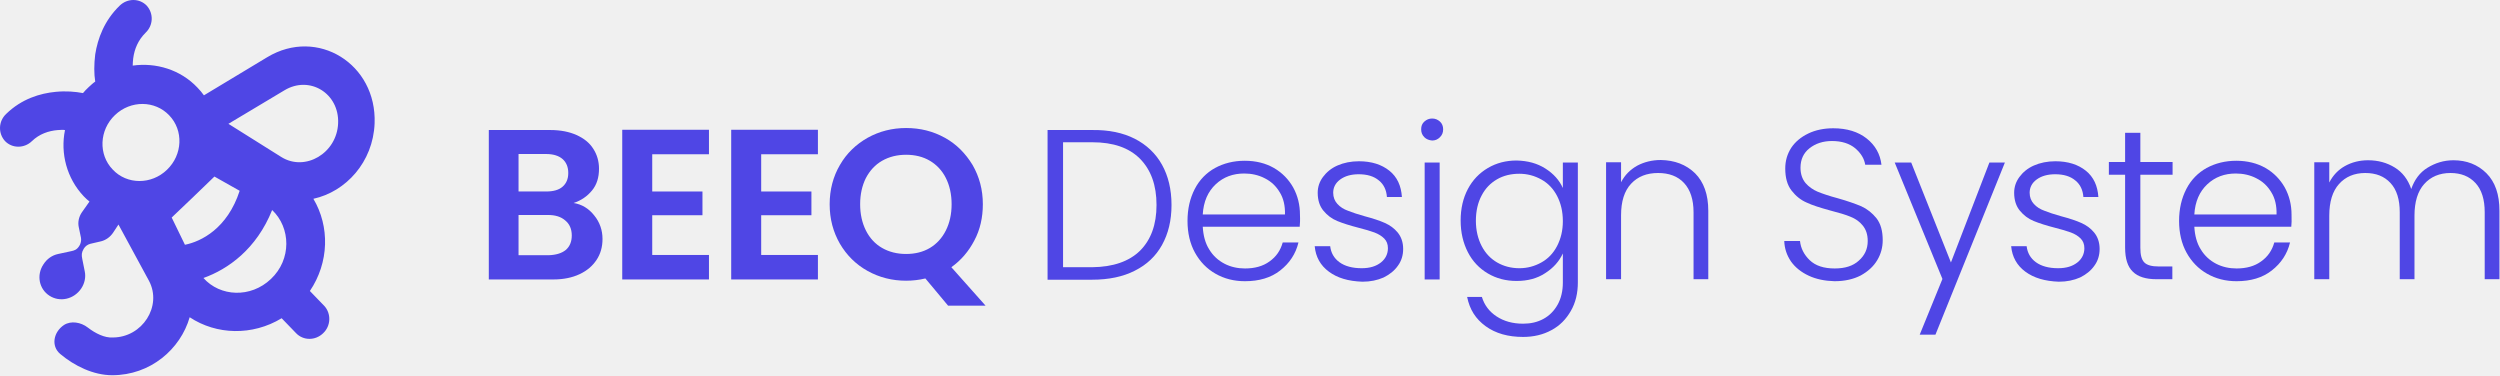
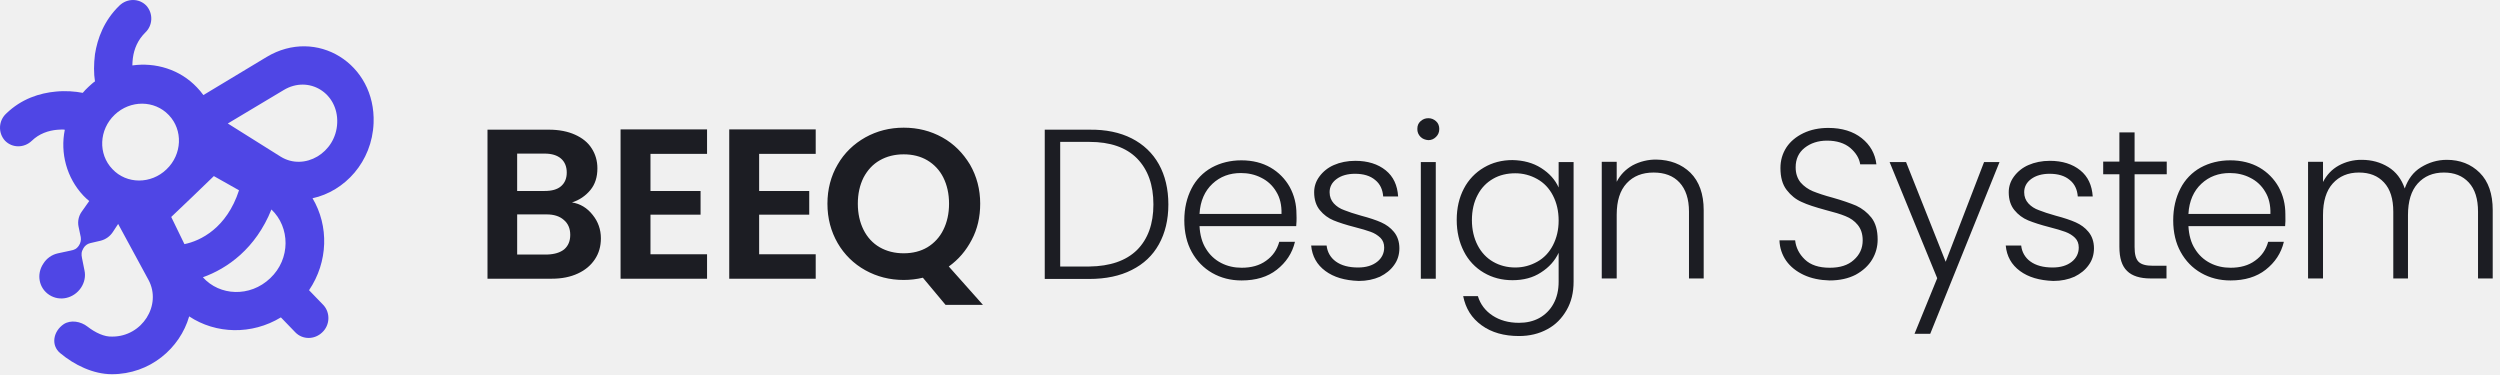
- <svg xmlns="http://www.w3.org/2000/svg" width="1844" height="277" viewBox="0 0 1844 277" fill="none">
-   <path fill-rule="evenodd" clip-rule="evenodd" d="M64.707 241.553C59.73 237.682 52.358 236.392 47.197 239.71C39.455 244.871 37.428 255.193 44.432 261.091C54.938 269.939 68.947 276.759 82.771 276.759C110.972 276.759 133.09 257.589 139.91 233.996C159.633 247.083 186.175 247.82 207.741 234.733L218.431 245.793C223.777 251.322 232.624 251.322 238.338 245.793C244.052 240.447 244.421 231.415 239.26 225.702L228.569 214.642C242.762 193.63 243.315 167.087 231.149 146.628C254.927 141.467 275.202 119.717 276.308 90.963C277.967 47.094 234.098 19.999 197.234 42.117L150.417 70.319C148.942 68.291 147.467 66.448 145.624 64.605C133.09 51.334 115.027 45.988 97.885 48.384C97.885 46.725 98.069 44.882 98.254 43.039C99.175 36.035 101.94 29.584 107.285 24.238C113.184 18.709 113.368 9.861 108.207 4.147C102.862 -1.382 94.014 -1.382 88.3 4.147C76.872 15.207 72.08 28.478 70.237 40.09C69.315 47.463 69.315 54.467 70.237 60.181C68.578 61.287 67.103 62.761 65.445 64.236C63.786 65.711 62.495 67.185 61.205 68.66C55.491 67.554 48.487 67.001 41.114 67.738C29.502 68.844 16.046 72.899 4.618 83.958C-1.28 89.488 -1.464 98.335 3.697 104.049C9.042 109.579 17.89 109.579 23.604 104.049C28.949 98.888 35.769 96.492 42.589 95.939C44.432 95.939 46.275 95.571 47.934 95.939C44.432 113.081 49.224 131.513 61.758 144.784C63.233 146.259 64.523 147.549 65.997 148.655L60.283 156.765C58.072 160.083 57.334 163.954 58.072 167.456L59.73 175.382C60.099 177.409 59.546 179.805 58.44 181.464C56.597 184.229 54.938 184.782 52.173 185.335L42.773 187.363C38.533 188.284 34.663 190.865 32.082 194.92C26.737 202.846 28.765 213.168 36.506 218.144C44.248 223.121 54.569 220.725 59.915 212.799C62.495 208.928 63.417 204.32 62.495 200.081L60.652 190.865C60.099 188.1 60.099 186.257 61.758 183.492C62.864 181.649 64.523 180.358 66.735 179.806L74.66 177.962C78.163 177.041 81.296 174.829 83.508 171.511L87.379 165.613L109.866 207.085C119.819 225.701 105.074 248.926 83.139 248.926C77.241 249.295 70.421 245.977 64.707 241.553ZM126.639 160.452L136.408 180.543C148.389 178.147 167.743 168.562 176.775 140.729L158.158 130.223L142.306 145.522L126.639 160.452ZM199.815 205.795C184.885 219.988 162.398 218.882 150.048 205.057C168.111 198.606 189.124 183.861 200.736 154.922C214.56 168.009 215.113 191.418 199.815 205.795ZM123.137 125.246C134.749 114.187 135.487 96.124 124.796 85.064C114.29 74.005 96.41 73.821 84.798 84.88C73.186 95.939 72.449 114.003 83.139 125.062C93.646 136.306 111.709 136.306 123.137 125.246ZM168.48 91.331L209.768 66.632C228.385 55.389 250.319 68.844 249.397 90.963C248.476 113.081 225.067 126.721 207.556 115.846L168.48 91.331Z" fill="#4F46E5" />
-   <path d="M438.326 158.941C442.381 163.917 444.409 169.815 444.409 176.267C444.409 182.165 442.934 187.326 439.985 191.75C437.036 196.173 432.981 199.676 427.451 202.256C421.922 204.837 415.471 206.127 408.098 206.127H360.543V95.903H405.886C413.443 95.903 419.894 97.193 425.24 99.589C430.585 101.985 434.824 105.303 437.589 109.727C440.354 113.966 441.828 118.943 441.828 124.472C441.828 130.924 440.17 136.269 436.667 140.508C433.165 144.748 428.742 147.881 423.028 149.724C429.11 150.646 434.271 153.78 438.326 158.941ZM382.477 141.246H402.752C408.098 141.246 412.153 140.14 414.918 137.744C417.682 135.347 419.157 132.03 419.157 127.606C419.157 123.182 417.682 119.68 414.918 117.284C412.153 114.888 408.098 113.597 402.752 113.597H382.477V141.246ZM417.314 184.377C420.263 181.796 421.737 178.294 421.737 173.686C421.737 168.894 420.079 165.207 416.945 162.627C413.812 159.862 409.572 158.572 404.227 158.572H382.477V188.248H404.78C410.125 188.063 414.365 186.773 417.314 184.377Z" fill="#4F46E5" />
-   <path d="M481.088 113.597V141.246H518.137V158.756H481.088V188.063H522.929V206.127H458.97V95.718H522.929V113.782H481.088V113.597Z" fill="#4F46E5" />
-   <path d="M561.453 113.597V141.246H598.502V158.756H561.453V188.063H603.294V206.127H539.334V95.718H603.294V113.782H561.453V113.597Z" fill="#4F46E5" />
-   <path d="M699.326 225.482L682.553 205.391C677.945 206.497 673.152 207.05 668.36 207.05C658.038 207.05 648.637 204.654 639.974 199.862C631.311 195.069 624.491 188.249 619.515 179.771C614.538 171.108 611.958 161.523 611.958 150.648C611.958 139.957 614.538 130.188 619.515 121.709C624.491 113.046 631.496 106.411 639.974 101.618C648.637 96.826 658.038 94.43 668.36 94.43C678.866 94.43 688.267 96.826 696.93 101.618C705.593 106.411 712.228 113.231 717.389 121.709C722.366 130.373 724.946 139.957 724.946 150.648C724.946 160.417 722.919 169.449 718.68 177.374C714.44 185.485 708.911 191.936 701.722 197.097L726.974 225.482H699.326ZM638.684 170.002C641.449 175.531 645.504 179.955 650.665 182.904C655.826 185.853 661.724 187.328 668.36 187.328C674.995 187.328 680.894 185.853 685.87 182.904C690.847 179.955 694.902 175.531 697.667 170.002C700.432 164.472 701.906 158.021 701.906 150.648C701.906 143.275 700.432 136.824 697.667 131.294C694.902 125.764 690.847 121.525 685.87 118.576C680.894 115.627 674.995 114.152 668.36 114.152C661.724 114.152 655.826 115.627 650.665 118.576C645.504 121.525 641.633 125.764 638.684 131.294C635.919 136.824 634.445 143.275 634.445 150.648C634.445 158.021 635.919 164.472 638.684 170.002Z" fill="#4F46E5" />
-   <path d="M837.014 102.355C845.677 106.778 852.497 113.23 857.105 121.524C861.713 129.819 864.109 139.772 864.109 151.2C864.109 162.628 861.713 172.397 857.105 180.691C852.497 188.986 845.861 195.253 837.014 199.676C828.351 204.1 817.844 206.312 805.495 206.312H772.686V95.903H805.495C817.844 95.719 828.351 97.931 837.014 102.355ZM840.884 184.931C848.995 176.821 853.05 165.577 853.05 151.2C853.05 136.638 848.995 125.395 840.884 117.1C832.774 108.99 821.162 104.935 805.679 104.935H784.113V197.096H805.679C820.978 196.912 832.774 192.857 840.884 184.931Z" fill="#4F46E5" />
-   <path d="M958.665 167.236H887.148C887.517 173.688 888.992 179.401 891.941 184.01C894.706 188.618 898.576 192.12 903.184 194.516C907.792 196.912 912.953 198.018 918.299 198.018C925.487 198.018 931.57 196.359 936.362 192.857C941.339 189.355 944.472 184.747 946.131 178.848H957.744C955.716 187.327 951.108 194.147 944.288 199.493C937.468 204.838 928.805 207.418 918.299 207.418C910.189 207.418 903 205.575 896.549 201.889C890.098 198.202 885.121 193.041 881.434 186.406C877.748 179.77 875.905 171.844 875.905 162.997C875.905 153.965 877.748 146.224 881.25 139.404C884.752 132.584 889.913 127.423 896.18 123.921C902.631 120.419 910.004 118.575 918.114 118.575C926.409 118.575 933.597 120.419 939.68 123.921C945.763 127.423 950.555 132.4 953.873 138.298C957.19 144.38 958.849 151.016 958.849 158.389C959.034 162.26 958.849 165.209 958.665 167.236ZM943.919 141.8C941.155 137.192 937.652 133.874 932.86 131.478C928.252 129.082 923.091 127.976 917.746 127.976C909.451 127.976 902.447 130.556 896.733 135.902C891.019 141.247 887.701 148.62 887.148 158.205H947.79C947.974 151.753 946.684 146.224 943.919 141.8Z" fill="#4F46E5" />
-   <path d="M980.231 200.413C973.964 195.805 970.462 189.538 969.725 181.613H981.153C981.706 186.405 983.918 190.46 987.973 193.409C992.028 196.358 997.558 197.833 1004.38 197.833C1010.46 197.833 1015.07 196.358 1018.57 193.594C1022.07 190.829 1023.73 187.142 1023.73 183.087C1023.73 180.138 1022.81 177.742 1020.97 175.899C1019.12 174.055 1016.73 172.581 1013.78 171.475C1010.83 170.369 1006.96 169.263 1001.98 167.973C995.53 166.314 990.369 164.655 986.314 162.996C982.259 161.337 978.941 158.757 976.176 155.439C973.412 152.121 971.937 147.698 971.937 142.168C971.937 137.928 973.227 134.058 975.808 130.556C978.388 127.054 981.89 124.104 986.498 122.077C991.106 120.049 996.452 118.943 1002.35 118.943C1011.57 118.943 1019.12 121.34 1024.84 125.948C1030.55 130.556 1033.5 137.007 1034.05 145.301H1022.99C1022.63 140.325 1020.78 136.085 1017.1 133.136C1013.41 130.003 1008.43 128.528 1002.17 128.528C996.636 128.528 992.028 129.818 988.526 132.399C985.024 134.979 983.365 138.297 983.365 142.168C983.365 145.486 984.471 148.25 986.498 150.462C988.526 152.674 991.106 154.333 994.24 155.439C997.373 156.729 1001.43 158.019 1006.59 159.494C1012.86 161.153 1017.83 162.812 1021.52 164.471C1025.21 166.13 1028.34 168.341 1030.92 171.475C1033.5 174.608 1034.97 178.663 1034.97 183.64C1034.97 188.248 1033.68 192.488 1031.1 195.99C1028.52 199.676 1025.02 202.441 1020.6 204.653C1015.99 206.68 1010.83 207.786 1004.93 207.786C994.424 207.418 986.498 205.021 980.231 200.413Z" fill="#4F46E5" />
-   <path d="M1050.64 101.249C1048.98 99.59 1048.25 97.747 1048.25 95.351C1048.25 92.954 1048.98 91.111 1050.64 89.637C1052.3 88.162 1054.14 87.425 1056.36 87.425C1058.57 87.425 1060.41 88.162 1062.07 89.637C1063.73 91.111 1064.47 93.139 1064.47 95.351C1064.47 97.747 1063.73 99.59 1062.07 101.249C1060.41 102.908 1058.57 103.645 1056.36 103.645C1054.14 103.461 1052.12 102.723 1050.64 101.249ZM1061.89 119.865V206.128H1050.83V119.865H1061.89Z" fill="#4F46E5" />
-   <path d="M1139.85 124.289C1145.94 128.16 1150.18 132.952 1152.76 138.666V119.866H1163.82V208.34C1163.82 216.266 1162.16 223.27 1158.65 229.352C1155.15 235.435 1150.54 240.227 1144.28 243.545C1138.19 246.863 1131.19 248.522 1123.45 248.522C1112.39 248.522 1103.17 245.941 1095.8 240.596C1088.43 235.251 1084 228.247 1082.16 219.03H1093.04C1094.88 225.113 1098.57 229.905 1103.91 233.408C1109.26 236.91 1115.71 238.753 1123.45 238.753C1128.98 238.753 1133.96 237.647 1138.38 235.251C1142.8 232.855 1146.3 229.352 1148.89 224.744C1151.47 220.136 1152.76 214.607 1152.76 208.34V186.959C1149.99 192.857 1145.75 197.649 1139.67 201.52C1133.77 205.391 1126.77 207.234 1118.66 207.234C1110.73 207.234 1103.73 205.391 1097.46 201.704C1091.19 198.018 1086.22 192.857 1082.71 186.037C1079.21 179.217 1077.37 171.476 1077.37 162.628C1077.37 153.781 1079.21 146.039 1082.71 139.404C1086.22 132.768 1091.19 127.607 1097.46 123.921C1103.73 120.234 1110.73 118.391 1118.66 118.391C1126.77 118.575 1133.77 120.418 1139.85 124.289ZM1148.52 144.565C1145.75 139.219 1141.88 135.164 1136.9 132.399C1131.93 129.635 1126.58 128.16 1120.68 128.16C1114.6 128.16 1109.07 129.45 1104.28 132.215C1099.49 134.98 1095.62 138.851 1092.85 144.196C1090.09 149.357 1088.61 155.624 1088.61 162.812C1088.61 169.817 1090.09 176.084 1092.85 181.429C1095.62 186.774 1099.49 190.829 1104.28 193.594C1109.07 196.359 1114.6 197.834 1120.68 197.834C1126.58 197.834 1131.93 196.359 1136.9 193.594C1141.88 190.829 1145.75 186.774 1148.52 181.429C1151.28 176.084 1152.76 170.001 1152.76 163.181C1152.76 155.993 1151.28 149.91 1148.52 144.565Z" fill="#4F46E5" />
-   <path d="M1250.26 127.79C1256.71 134.241 1260.03 143.458 1260.03 155.438V205.942H1249.16V156.544C1249.16 147.144 1246.76 139.955 1242.15 134.979C1237.54 130.002 1231.09 127.606 1222.98 127.606C1214.69 127.606 1208.05 130.186 1203.08 135.532C1198.1 140.877 1195.7 148.618 1195.7 158.756V205.942H1184.64V119.68H1195.7V134.426C1198.47 129.08 1202.34 125.21 1207.5 122.261C1212.66 119.496 1218.56 118.021 1225.01 118.021C1235.15 118.205 1243.63 121.339 1250.26 127.79Z" fill="#4F46E5" />
-   <path d="M1334.13 203.364C1328.6 200.783 1324.18 197.281 1321.04 192.857C1317.91 188.249 1316.25 183.273 1316.07 177.743H1327.68C1328.23 183.088 1330.63 187.881 1334.87 191.936C1339.11 195.991 1345.19 198.018 1353.3 198.018C1360.86 198.018 1366.75 196.175 1370.99 192.304C1375.42 188.434 1377.63 183.641 1377.63 177.743C1377.63 172.951 1376.34 169.264 1373.94 166.315C1371.55 163.366 1368.6 161.338 1364.91 159.864C1361.41 158.389 1356.43 156.915 1349.98 155.256C1342.61 153.228 1336.71 151.385 1332.47 149.357C1328.23 147.514 1324.54 144.565 1321.41 140.51C1318.28 136.455 1316.8 131.11 1316.8 124.29C1316.8 118.576 1318.28 113.599 1321.23 108.991C1324.18 104.567 1328.42 101.065 1333.76 98.485C1339.11 95.904 1345.37 94.614 1352.19 94.614C1362.33 94.614 1370.62 97.194 1376.89 102.171C1383.16 107.148 1386.84 113.599 1387.77 121.525H1375.79C1375.05 116.917 1372.65 113.046 1368.41 109.36C1364.17 105.858 1358.46 104.014 1351.27 104.014C1344.64 104.014 1339.11 105.858 1334.68 109.36C1330.26 112.862 1328.05 117.654 1328.05 123.737C1328.05 128.345 1329.34 132.031 1331.73 134.98C1334.13 137.745 1337.26 139.957 1340.76 141.432C1344.45 142.906 1349.24 144.565 1355.51 146.224C1362.7 148.251 1368.41 150.279 1372.84 152.122C1377.26 154.15 1380.95 157.099 1384.08 160.97C1387.21 165.025 1388.69 170.37 1388.69 177.19C1388.69 182.351 1387.4 187.328 1384.63 191.936C1381.87 196.544 1377.81 200.23 1372.47 203.179C1367.12 205.944 1360.67 207.419 1353.11 207.419C1346.11 207.234 1339.66 205.944 1334.13 203.364Z" fill="#4F46E5" />
-   <path d="M1478.82 119.866L1427.58 246.863H1415.97L1432.74 205.759L1397.53 119.866H1409.7L1439.01 193.594L1467.39 119.866H1478.82Z" fill="#4F46E5" />
-   <path d="M1493.94 200.413C1487.67 195.805 1484.17 189.538 1483.43 181.613H1494.86C1495.41 186.405 1497.62 190.46 1501.68 193.409C1505.73 196.358 1511.26 197.833 1518.08 197.833C1524.16 197.833 1528.77 196.358 1532.27 193.594C1535.78 190.829 1537.43 187.142 1537.43 183.087C1537.43 180.138 1536.51 177.742 1534.67 175.899C1532.83 174.055 1530.43 172.581 1527.48 171.475C1524.53 170.369 1520.66 169.263 1515.68 167.973C1509.23 166.314 1504.07 164.655 1500.02 162.996C1495.96 161.337 1492.64 158.757 1489.88 155.439C1487.12 152.121 1485.64 147.698 1485.64 142.168C1485.64 137.928 1486.93 134.058 1489.51 130.556C1492.09 127.054 1495.59 124.104 1500.2 122.077C1504.81 120.049 1510.16 118.943 1516.05 118.943C1525.27 118.943 1532.83 121.34 1538.54 125.948C1544.25 130.556 1547.2 137.007 1547.76 145.301H1536.7C1536.33 140.325 1534.49 136.085 1530.8 133.136C1527.11 130.003 1522.14 128.528 1515.87 128.528C1510.34 128.528 1505.73 129.818 1502.23 132.399C1498.73 134.979 1497.07 138.297 1497.07 142.168C1497.07 145.486 1498.17 148.25 1500.2 150.462C1502.23 152.674 1504.81 154.333 1507.94 155.439C1511.08 156.729 1515.13 158.019 1520.29 159.494C1526.56 161.153 1531.54 162.812 1535.22 164.471C1538.91 166.13 1542.04 168.341 1544.62 171.475C1547.2 174.608 1548.68 178.663 1548.68 183.64C1548.68 188.248 1547.39 192.488 1544.81 195.99C1542.23 199.676 1538.73 202.441 1534.3 204.653C1529.69 206.68 1524.53 207.786 1518.63 207.786C1508.31 207.418 1500.2 205.021 1493.94 200.413Z" fill="#4F46E5" />
-   <path d="M1578.72 129.082V182.719C1578.72 188.064 1579.64 191.567 1581.67 193.594C1583.7 195.622 1587.2 196.543 1592.18 196.543H1602.32V205.944H1590.52C1582.78 205.944 1576.88 204.1 1573.19 200.414C1569.32 196.728 1567.48 190.829 1567.48 182.535V128.897H1555.5V119.497H1567.48V97.931H1578.72V119.497H1602.5V128.897H1578.72V129.082Z" fill="#4F46E5" />
-   <path d="M1690.05 167.236H1618.54C1618.9 173.688 1620.38 179.401 1623.33 184.01C1626.09 188.618 1629.96 192.12 1634.57 194.516C1639.18 196.912 1644.34 198.018 1649.69 198.018C1656.87 198.018 1662.96 196.359 1667.75 192.857C1672.73 189.355 1675.86 184.747 1677.52 178.848H1689.13C1687.1 187.327 1682.5 194.147 1675.68 199.493C1668.86 204.838 1660.19 207.418 1649.69 207.418C1641.58 207.418 1634.39 205.575 1627.94 201.889C1621.48 198.202 1616.51 193.041 1612.82 186.406C1609.14 179.77 1607.29 171.844 1607.29 162.997C1607.29 153.965 1609.14 146.224 1612.64 139.404C1616.14 132.584 1621.3 127.423 1627.57 123.921C1634.02 120.419 1641.39 118.575 1649.5 118.575C1657.61 118.575 1664.98 120.419 1671.07 123.921C1677.15 127.423 1681.94 132.4 1685.26 138.298C1688.58 144.38 1690.24 151.016 1690.24 158.389C1690.42 162.26 1690.24 165.209 1690.05 167.236ZM1675.31 141.8C1672.54 137.192 1669.04 133.874 1664.25 131.478C1659.64 129.082 1654.48 127.976 1649.13 127.976C1640.84 127.976 1633.83 130.556 1628.12 135.902C1622.41 141.247 1619.09 148.62 1618.54 158.205H1679.18C1679.36 151.753 1678.07 146.224 1675.31 141.8Z" fill="#4F46E5" />
-   <path d="M1834.01 127.792C1840.46 134.243 1843.59 143.459 1843.59 155.44V205.944H1832.72V156.546C1832.72 147.145 1830.51 139.957 1825.9 134.98C1821.29 130.003 1815.21 127.607 1807.47 127.607C1799.36 127.607 1792.9 130.372 1788.11 135.717C1783.32 141.063 1780.92 148.804 1780.92 159.126V205.944H1770.05V156.546C1770.05 147.145 1767.84 139.957 1763.23 134.98C1758.62 130.003 1752.54 127.607 1744.61 127.607C1736.5 127.607 1730.05 130.372 1725.26 135.717C1720.47 141.063 1718.07 148.804 1718.07 159.126V205.944H1707.01V119.681H1718.07V134.611C1720.83 129.266 1724.71 125.211 1729.68 122.446C1734.66 119.681 1740.37 118.207 1746.64 118.207C1754.2 118.207 1760.65 120.05 1766.36 123.552C1772.08 127.054 1776.13 132.4 1778.53 139.404C1780.92 132.584 1784.79 127.239 1790.51 123.736C1796.22 120.234 1802.49 118.207 1809.68 118.207C1819.26 118.207 1827.56 121.34 1834.01 127.792Z" fill="#4F46E5" />
+ <svg xmlns="http://www.w3.org/2000/svg" fill="none" viewBox="0 0 267 40">
+   <g clip-path="url(#a)">
+     <path fill="#4f46e5" fill-rule="evenodd" d="M9.344 34.881c-.719-.559-1.783-.745-2.529-.266-1.118.745-1.41 2.236-.399 3.088 1.517 1.277 3.54 2.262 5.536 2.262 4.073 0 7.267-2.768 8.252-6.175 2.848 1.89 6.68 1.996 9.795.107l1.543 1.597c.772.798 2.05.798 2.875 0 .825-.772.878-2.077.133-2.902l-1.544-1.597c2.05-3.034 2.13-6.867.373-9.821 3.434-.746 6.361-3.886 6.521-8.039.24-6.334-6.095-10.247-11.419-7.053l-6.76 4.072a7 7 0 0 0-.692-.825c-1.81-1.916-4.419-2.688-6.894-2.342 0-.24.027-.506.053-.772.133-1.011.533-1.943 1.304-2.715A2.06 2.06 0 0 0 15.626.6c-.772-.799-2.05-.799-2.875 0-1.65 1.597-2.342 3.513-2.608 5.19-.134 1.065-.134 2.076 0 2.901-.24.16-.453.373-.693.586a7 7 0 0 0-.612.639c-.825-.16-1.836-.24-2.901-.133-1.677.16-3.62.745-5.27 2.342a2.06 2.06 0 0 0-.133 2.901c.772.799 2.05.799 2.874 0 .772-.745 1.757-1.091 2.742-1.17.266 0 .532-.054.772 0-.506 2.474.186 5.136 1.996 7.052.213.213.4.4.612.56l-.825 1.17a2.04 2.04 0 0 0-.32 1.544l.24 1.145c.054.293-.026.639-.186.878-.266.4-.506.48-.905.56l-1.357.292a2.44 2.44 0 0 0-1.544 1.091c-.772 1.145-.48 2.635.639 3.354s2.608.373 3.38-.772c.373-.559.506-1.224.373-1.836l-.267-1.331c-.08-.4-.08-.666.16-1.065.16-.266.4-.453.719-.532l1.144-.267a2.2 2.2 0 0 0 1.278-.931l.559-.852 3.247 5.989c1.437 2.688-.692 6.042-3.86 6.042-.851.053-1.836-.426-2.661-1.065m8.943-11.711 1.41 2.901c1.731-.346 4.526-1.73 5.83-5.75l-2.688-1.516-2.29 2.209zm10.567 6.548c-2.156 2.05-5.403 1.89-7.186-.107 2.608-.931 5.642-3.06 7.32-7.24 1.995 1.89 2.075 5.27-.134 7.347M17.782 18.086c1.676-1.597 1.783-4.205.24-5.802-1.518-1.597-4.1-1.624-5.777-.027s-1.783 4.205-.24 5.803c1.518 1.623 4.126 1.623 5.777.026m6.547-4.897 5.962-3.567c2.689-1.624 5.856.32 5.723 3.513s-3.513 5.164-6.042 3.594z" clip-rule="evenodd" />
+     <path fill="#1c1d23" d="M63.296 22.952c.586.718.879 1.57.879 2.502q0 1.277-.64 2.235c-.425.64-1.01 1.145-1.81 1.518q-1.197.559-2.794.559h-6.867V13.849h6.548c1.091 0 2.023.186 2.794.532.772.346 1.385.825 1.784 1.464.399.612.612 1.33.612 2.13 0 .931-.24 1.703-.745 2.315a4.13 4.13 0 0 1-1.97 1.33c.878.134 1.624.586 2.21 1.332m-8.065-2.556h2.928c.772 0 1.358-.16 1.757-.505.4-.346.612-.825.612-1.464s-.213-1.145-.612-1.49c-.4-.347-.985-.533-1.757-.533h-2.928zm5.03 6.229c.427-.373.64-.879.64-1.544 0-.692-.24-1.224-.692-1.597-.453-.4-1.065-.586-1.837-.586h-3.14v4.286h3.22c.772-.027 1.384-.213 1.81-.56M69.471 16.404v3.993h5.35v2.528h-5.35v4.232h6.042v2.609h-9.236V13.822h9.236v2.609h-6.042zM81.076 16.404v3.993h5.35v2.528h-5.35v4.232h6.042v2.609h-9.236V13.822h9.236v2.609h-6.042zM100.985 32.56l-2.422-2.9c-.665.159-1.357.239-2.05.239-1.49 0-2.847-.346-4.098-1.038a7.73 7.73 0 0 1-2.955-2.901c-.718-1.251-1.09-2.635-1.09-4.206 0-1.544.372-2.954 1.09-4.179.719-1.25 1.73-2.209 2.955-2.901 1.25-.692 2.608-1.038 4.099-1.038 1.517 0 2.874.346 4.125 1.038s2.21 1.677 2.955 2.901c.719 1.251 1.091 2.635 1.091 4.18 0 1.41-.293 2.714-.905 3.858-.612 1.172-1.41 2.103-2.449 2.849l3.647 4.098zm-8.757-8.011c.4.798.985 1.437 1.73 1.863q1.119.639 2.556.639c.958 0 1.81-.213 2.528-.639a4.45 4.45 0 0 0 1.704-1.863c.399-.799.612-1.73.612-2.795s-.213-1.996-.612-2.795a4.4 4.4 0 0 0-1.704-1.836c-.718-.426-1.57-.639-2.528-.639q-1.437 0-2.555.639c-.746.426-1.305 1.038-1.73 1.836-.4.799-.613 1.73-.613 2.795s.213 1.996.612 2.795M120.868 14.78c1.251.64 2.236 1.57 2.902 2.769.665 1.197 1.011 2.635 1.011 4.285s-.346 3.06-1.011 4.259c-.666 1.197-1.624 2.102-2.902 2.741q-1.877.958-4.551.958h-4.738V13.85h4.738c1.783-.027 3.3.293 4.551.931m.559 11.925q1.757-1.757 1.757-4.871c0-2.103-.586-3.726-1.757-4.924-1.171-1.171-2.848-1.757-5.084-1.757h-3.114v13.309h3.114c2.21-.027 3.913-.613 5.084-1.757M138.435 24.15h-10.327c.053.931.266 1.756.692 2.422a4.04 4.04 0 0 0 1.624 1.517c.665.346 1.41.506 2.182.506 1.038 0 1.917-.24 2.609-.746.718-.505 1.171-1.17 1.41-2.023h1.677c-.293 1.225-.958 2.21-1.943 2.982-.985.771-2.236 1.144-3.753 1.144-1.171 0-2.209-.266-3.141-.798-.931-.533-1.65-1.278-2.182-2.236s-.799-2.103-.799-3.38c0-1.305.267-2.423.772-3.407a5.3 5.3 0 0 1 2.156-2.236c.932-.506 1.996-.772 3.168-.772 1.197 0 2.235.266 3.114.772a5.5 5.5 0 0 1 2.049 2.076c.479.878.719 1.836.719 2.901.027.56 0 .985-.027 1.278m-2.129-3.673a3.75 3.75 0 0 0-1.597-1.491c-.665-.346-1.411-.506-2.183-.506-1.197 0-2.209.373-3.034 1.145s-1.304 1.836-1.384 3.22h8.757c.026-.931-.16-1.73-.559-2.368M141.549 28.94q-1.357-.998-1.517-2.714h1.65c.08.692.4 1.277.985 1.703.586.426 1.384.639 2.37.639.878 0 1.543-.213 2.049-.612.505-.4.745-.932.745-1.517q0-.639-.399-1.038a2.9 2.9 0 0 0-1.038-.64c-.426-.159-.985-.319-1.704-.505-.931-.24-1.677-.48-2.262-.719a3.7 3.7 0 0 1-1.464-1.09c-.399-.48-.612-1.119-.612-1.917q0-.919.559-1.677a3.77 3.77 0 0 1 1.543-1.225c.666-.292 1.438-.452 2.289-.452 1.332 0 2.422.346 3.248 1.012.825.665 1.251 1.597 1.33 2.794h-1.597c-.052-.718-.319-1.33-.851-1.756-.532-.453-1.252-.666-2.156-.666-.799 0-1.464.186-1.97.559s-.745.852-.745 1.41c0 .48.16.879.452 1.198q.44.48 1.118.72c.453.185 1.039.372 1.784.585q1.357.36 2.156.718c.533.24.984.56 1.357 1.012s.585 1.038.585 1.756c0 .666-.186 1.278-.559 1.784-.373.532-.878.931-1.516 1.25-.666.294-1.411.453-2.263.453-1.517-.053-2.662-.399-3.567-1.064M151.717 14.62a1.12 1.12 0 0 1-.345-.851c0-.346.105-.612.345-.825.239-.213.505-.32.826-.32.319 0 .585.107.824.32.24.213.347.506.347.825 0 .346-.107.612-.347.852-.239.24-.505.346-.824.346-.321-.027-.613-.133-.826-.346m1.624 2.689v12.457h-1.597V17.309zM164.599 17.948c.879.559 1.492 1.25 1.864 2.076v-2.715h1.597v12.776c0 1.145-.239 2.156-.746 3.034-.506.879-1.171 1.57-2.075 2.05-.88.479-1.891.719-3.008.719-1.597 0-2.929-.373-3.993-1.145s-1.704-1.783-1.97-3.114h1.571c.266.878.799 1.57 1.57 2.076.773.506 1.704.772 2.822.772.798 0 1.518-.16 2.156-.506a3.8 3.8 0 0 0 1.517-1.517c.373-.666.559-1.464.559-2.369v-3.087c-.4.851-1.012 1.543-1.89 2.102-.852.56-1.863.825-3.034.825-1.145 0-2.156-.266-3.061-.798a5.47 5.47 0 0 1-2.13-2.262c-.506-.985-.771-2.103-.771-3.38 0-1.278.265-2.396.771-3.354a5.56 5.56 0 0 1 2.13-2.236c.905-.533 1.916-.799 3.061-.799 1.171.027 2.182.293 3.06.852m1.252 2.928q-.6-1.158-1.678-1.757a4.73 4.73 0 0 0-2.342-.612c-.878 0-1.677.186-2.368.585-.692.4-1.251.959-1.651 1.73-.399.746-.612 1.65-.612 2.689 0 1.011.213 1.916.612 2.688.4.772.959 1.357 1.651 1.757.691.399 1.49.612 2.368.612.852 0 1.624-.213 2.342-.612q1.078-.6 1.678-1.757c.399-.772.612-1.65.612-2.635 0-1.038-.213-1.916-.612-2.688M180.543 18.454c.931.931 1.411 2.262 1.411 3.992v7.293h-1.57v-7.133c0-1.358-.347-2.396-1.012-3.114-.666-.72-1.598-1.065-2.769-1.065-1.197 0-2.156.372-2.873 1.145-.719.771-1.066 1.89-1.066 3.353v6.814h-1.597V17.282h1.597v2.13c.4-.772.959-1.331 1.704-1.757a5.3 5.3 0 0 1 2.528-.612c1.465.026 2.689.479 3.647 1.41M192.654 29.367c-.799-.373-1.437-.879-1.89-1.518a4.03 4.03 0 0 1-.718-2.182h1.676c.08.772.426 1.464 1.039 2.05.612.585 1.49.878 2.661.878 1.092 0 1.942-.266 2.555-.825.639-.56.958-1.251.958-2.103 0-.692-.186-1.225-.532-1.65-.346-.426-.772-.72-1.304-.932-.506-.213-1.225-.426-2.156-.665-1.065-.293-1.917-.56-2.529-.852q-.919-.399-1.597-1.278c-.452-.585-.666-1.357-.666-2.342 0-.825.214-1.544.64-2.21.426-.638 1.038-1.144 1.809-1.516.773-.373 1.677-.56 2.662-.56 1.464 0 2.661.373 3.567 1.092.905.719 1.436 1.65 1.571 2.795h-1.73c-.107-.666-.454-1.225-1.066-1.757-.612-.506-1.437-.772-2.475-.772-.957 0-1.756.266-2.396.772q-.957.759-.957 2.076c0 .666.186 1.198.531 1.624.347.399.799.718 1.304.931.533.213 1.225.453 2.13.692 1.038.293 1.863.586 2.503.852a4.45 4.45 0 0 1 1.623 1.278c.452.585.666 1.357.666 2.342 0 .745-.187 1.464-.587 2.13-.398.665-.985 1.197-1.756 1.623-.772.4-1.704.612-2.795.612-1.011-.027-1.943-.213-2.741-.585M213.548 17.31l-7.399 18.338h-1.677l2.422-5.936-5.084-12.403h1.757l4.232 10.647 4.099-10.647zM215.731 28.94q-1.357-.998-1.518-2.714h1.651a2.36 2.36 0 0 0 .985 1.703c.585.426 1.383.639 2.368.639.878 0 1.544-.213 2.049-.612.507-.4.745-.932.745-1.517q0-.639-.398-1.038-.4-.4-1.039-.64c-.426-.159-.984-.319-1.704-.505-.931-.24-1.676-.48-2.261-.719a3.7 3.7 0 0 1-1.464-1.09c-.399-.48-.612-1.119-.612-1.917q0-.919.558-1.677a3.77 3.77 0 0 1 1.544-1.225c.666-.292 1.438-.452 2.289-.452 1.331 0 2.423.346 3.247 1.012.825.665 1.251 1.597 1.332 2.794h-1.597c-.054-.718-.319-1.33-.852-1.756-.533-.453-1.251-.666-2.156-.666-.799 0-1.464.186-1.97.559-.505.373-.745.852-.745 1.41 0 .48.159.879.452 1.198q.44.48 1.118.72c.453.185 1.038.372 1.783.585q1.36.36 2.156.718c.533.24.985.56 1.357 1.012.373.452.587 1.038.587 1.756 0 .666-.187 1.278-.559 1.784-.373.532-.878.931-1.518 1.25-.665.294-1.411.453-2.263.453-1.49-.053-2.661-.399-3.565-1.064M227.974 18.64v7.746c0 .771.133 1.277.426 1.57s.798.426 1.517.426h1.465v1.357h-1.704c-1.118 0-1.97-.266-2.503-.798-.559-.533-.824-1.384-.824-2.582v-7.746h-1.73v-1.357h1.73v-3.114h1.623v3.114h3.434v1.357h-3.434zM244.05 24.15h-10.326c.052.931.265 1.756.691 2.422a4.04 4.04 0 0 0 1.623 1.517c.666.346 1.411.506 2.184.506 1.037 0 1.916-.24 2.608-.746.719-.505 1.171-1.17 1.411-2.023h1.676c-.293 1.225-.957 2.21-1.942 2.982-.985.771-2.237 1.144-3.753 1.144-1.171 0-2.21-.266-3.141-.798-.933-.533-1.65-1.278-2.183-2.236s-.799-2.103-.799-3.38c0-1.305.267-2.423.773-3.407a5.3 5.3 0 0 1 2.156-2.236c.931-.506 1.995-.772 3.166-.772 1.172 0 2.236.266 3.115.772a5.5 5.5 0 0 1 2.049 2.076c.48.878.719 1.836.719 2.901.026.56 0 .985-.027 1.278m-2.128-3.673a3.76 3.76 0 0 0-1.598-1.491c-.665-.346-1.41-.506-2.183-.506-1.197 0-2.209.373-3.034 1.145s-1.304 1.836-1.383 3.22h8.756c.026-.931-.16-1.73-.558-2.368M264.839 18.454c.931.931 1.383 2.262 1.383 3.992v7.293h-1.569v-7.133c0-1.358-.32-2.396-.985-3.114-.666-.719-1.544-1.065-2.662-1.065-1.171 0-2.104.4-2.795 1.171-.692.772-1.039 1.89-1.039 3.38v6.761h-1.569v-7.133c0-1.358-.319-2.396-.985-3.114-.666-.719-1.544-1.065-2.689-1.065-1.171 0-2.102.4-2.794 1.171-.692.772-1.038 1.89-1.038 3.38v6.761H246.5V17.282h1.597v2.156q.598-1.157 1.676-1.756a5 5 0 0 1 2.449-.612c1.092 0 2.023.266 2.848.771.826.506 1.411 1.278 1.757 2.29.345-.985.904-1.757 1.73-2.263.825-.506 1.73-.798 2.769-.798 1.383 0 2.581.452 3.513 1.384" />
+   </g>
+   <defs>
+     <clipPath id="a">
+       <path fill="#fff" d="M0 0h266.282v40H0z" />
+     </clipPath>
+   </defs>
</svg>
